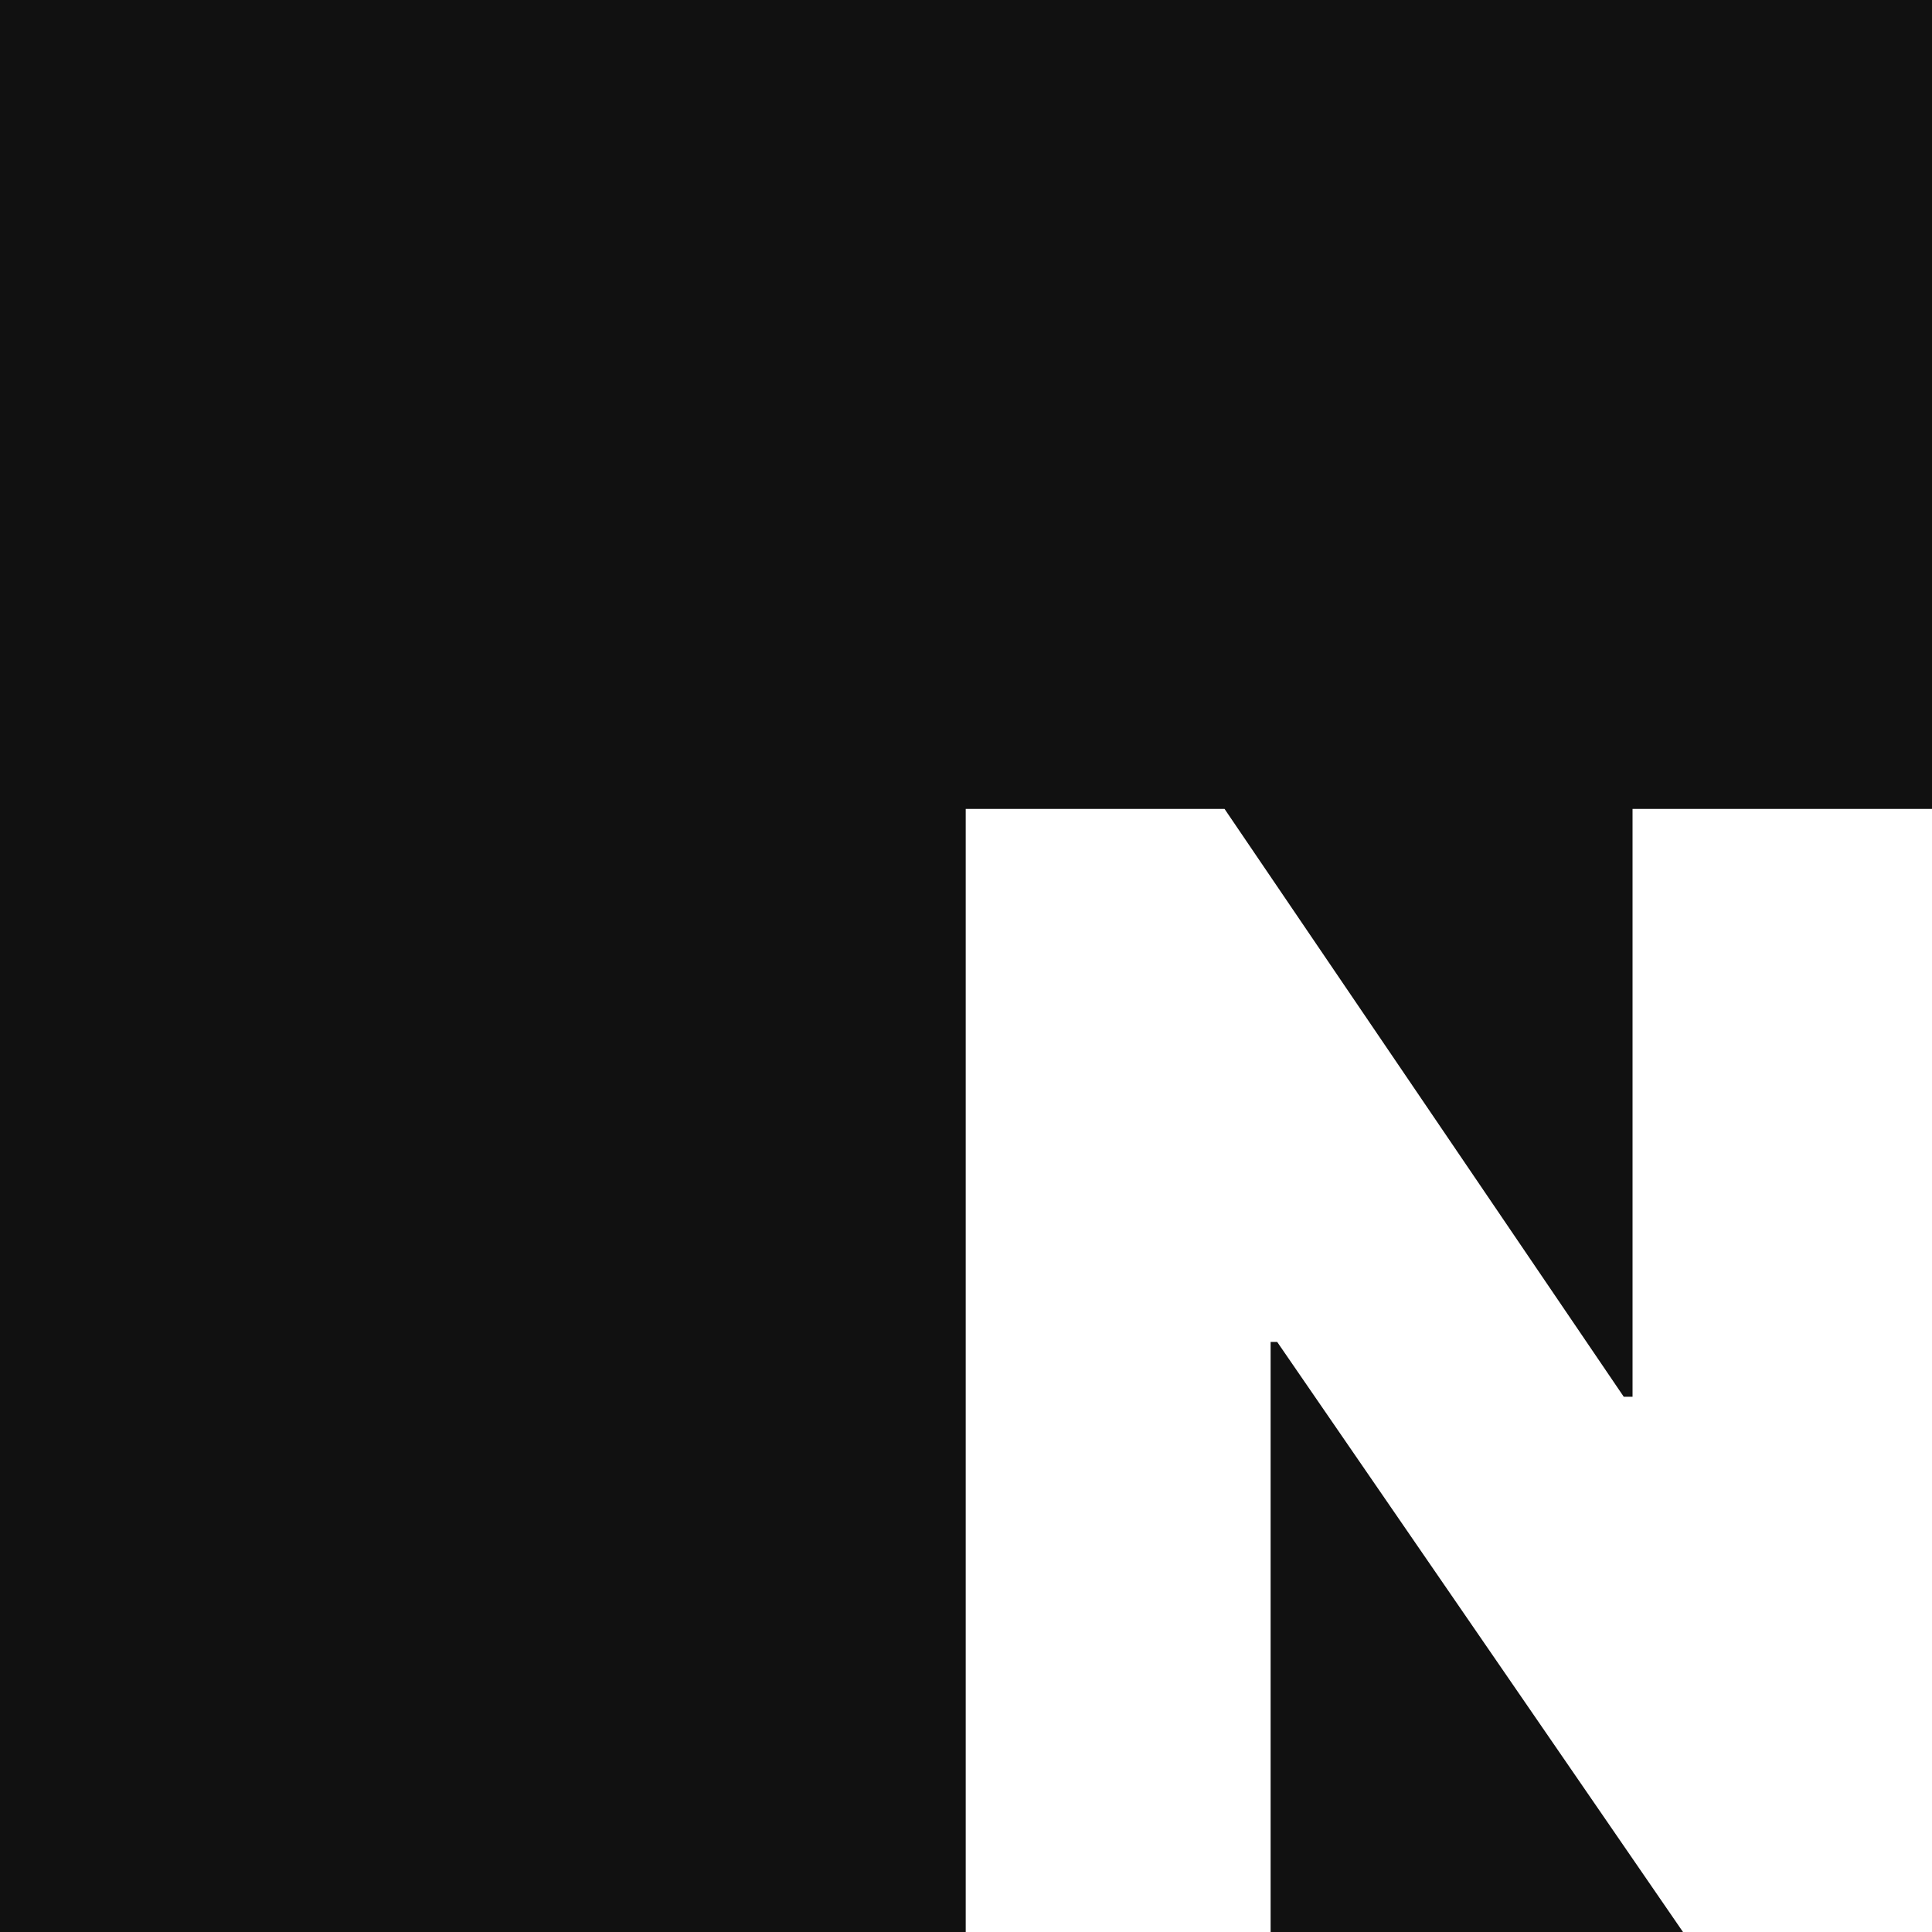
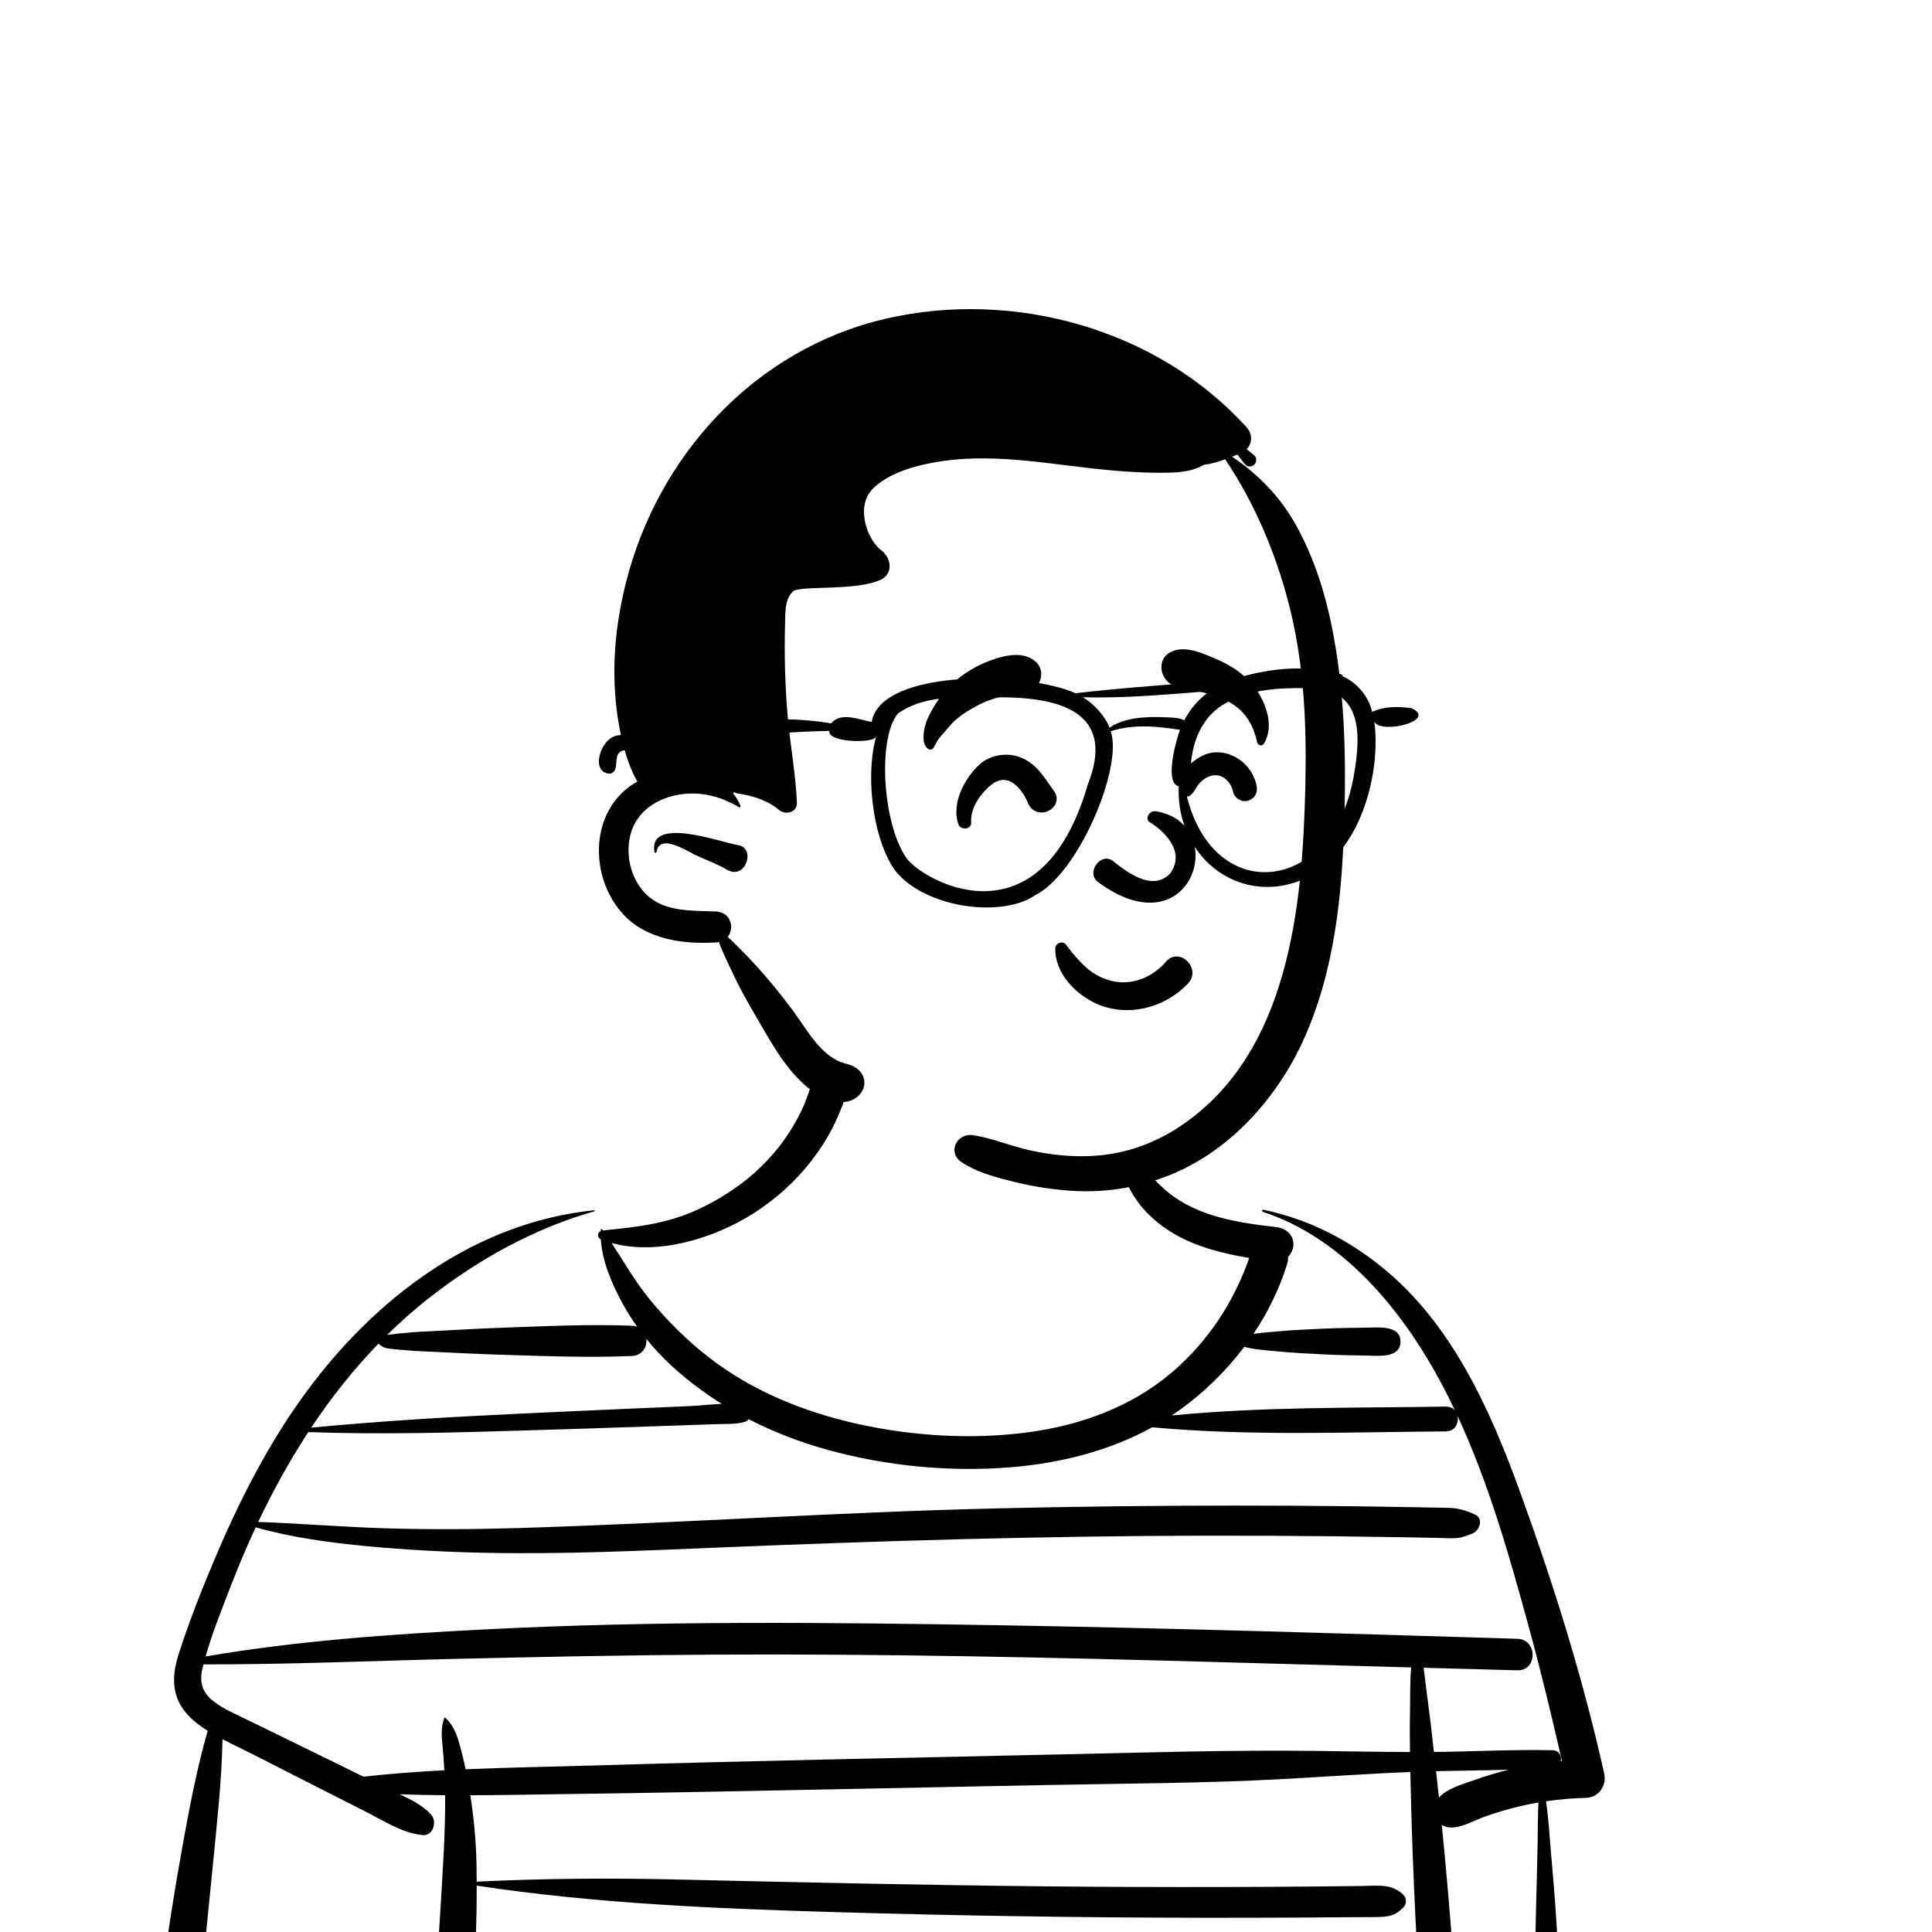
- <svg xmlns="http://www.w3.org/2000/svg" width="200" height="200" viewBox="0 0 200 200" fill="none">
+ <svg xmlns="http://www.w3.org/2000/svg" width="1000" height="1000" viewBox="0 0 1000 1000" fill="none">
  <g clip-path="url(#clip0)">
-     <rect width="200" height="200" fill="#111111" />
-     <path d="M200.563 83.739H169V144.594H168.092L126.765 83.739H99.971V200H131.534V138.918H132.215L174.223 200H200.563V83.739Z" fill="white" />
+     <rect width="1000" height="1000" fill="white" />
+     <path fill-rule="evenodd" clip-rule="evenodd" d="M87.469 1146.46C84.475 1173.91 77.693 1204.14 90.621 1230.04C82.479 1230.4 89.084 1232.76 93.478 1233.57C95.987 1235.51 99.359 1236.28 102.53 1236.01C118.994 1239.49 135.99 1240.75 152.707 1242.72C361.425 1260.06 571.542 1255.45 780.65 1247.98C787.451 1247.69 792.014 1242.75 792.535 1236.09C800.199 1138.17 804.013 1039.95 803.818 941.726C800.413 907.209 826.502 920.678 812.585 875.194C801.397 827.219 784.838 780.522 763.722 736.026C749.126 707.071 735.373 676.604 713.126 652.593C706.096 651.622 700.111 644.639 694.17 640.739C688.153 639.567 683.693 634.458 677.595 632.887C665.974 629.864 639.968 623.435 630.071 631.167C629.68 631.06 629.284 630.969 628.893 630.858C626.956 633.006 624.295 631.395 622.85 629.465C617.905 625.626 596.29 625.231 593.837 619.339C581.049 607.739 577.628 583.326 577.628 569.043C572.846 563.67 572.515 564.668 566.024 561.828C559.66 553.801 551.972 546.809 543.391 541.297C495.1 509.589 425.023 543.001 413.718 598.114C395.847 612.264 377.452 626.638 355.563 634.011C344.881 628.516 332.712 626.762 321.375 626.751C312.924 626.444 301.246 621.557 295.754 630.451C203.357 660.698 147.593 748.669 107.941 832.022C102.383 843.89 95.734 856.316 97.435 869.837C98.604 886.03 116.178 895.668 112.857 912.829C108.03 960.035 102.539 1007.19 97.514 1054.38C94.165 1085.08 90.817 1115.77 87.469 1146.46Z" fill="white" />
+     <path fill-rule="evenodd" clip-rule="evenodd" d="M763.418 921.271C757.444 923.434 749.07 925.542 744.798 930.429C744.306 925.875 743.808 921.322 743.308 916.768C755.826 916.471 768.371 916.363 780.896 916.013C774.984 917.459 769.141 919.2 763.418 921.271M735.915 1207.72C731.607 1207.76 727.285 1208.06 722.98 1208.23C714.688 1208.55 706.396 1208.87 698.103 1209.18C681.186 1209.81 664.269 1210.42 647.35 1211.01C613.846 1212.18 580.338 1213.25 546.827 1214.24C479.806 1216.21 412.751 1217.4 345.739 1219.66C327.148 1220.28 308.558 1220.77 289.984 1221.78C280.359 1222.3 270.689 1222.75 261.11 1223.87C253.029 1224.81 245.063 1226.4 237.027 1227.58C237.566 1217.11 238.071 1206.63 238.596 1196.16C239.093 1186.26 239.557 1176.35 240.018 1166.44C271.387 1168.08 302.793 1168.75 334.204 1169.03C367.43 1169.32 400.646 1170.15 433.874 1170.21C499.655 1170.34 565.442 1169.51 631.221 1168.85C649.825 1168.67 668.431 1168.48 687.036 1168.29C696.338 1168.2 705.641 1168.11 714.943 1168.01C719.587 1167.97 724.258 1168.07 728.897 1167.87C733.849 1167.67 736.856 1166.26 740.45 1162.93C742.367 1161.15 742.447 1157.53 740.45 1155.77C737.566 1153.22 734.889 1151.27 730.891 1150.98C726.965 1150.7 722.868 1151.09 718.93 1151.14C710.292 1151.25 701.654 1151.37 693.016 1151.48C676.404 1151.7 659.793 1151.92 643.181 1152.13C609.957 1152.57 576.733 1153.02 543.511 1153.52C510.951 1154.02 478.388 1154.39 445.834 1155.21C412.595 1156.05 379.395 1157.56 346.164 1158.63C310.792 1159.76 275.438 1161.12 240.146 1163.77C240.994 1145.41 241.775 1127.04 242.51 1108.67C312.585 1112.48 382.708 1115.2 452.9 1115.32C526.028 1115.44 599.152 1114.19 672.253 1112.28C682.554 1112.01 692.855 1111.74 703.154 1111.42C708.47 1111.25 713.786 1111.1 719.102 1110.9C723.01 1110.76 727.026 1110.6 730.559 1108.73C737.531 1105.04 738.734 1094.27 730.462 1091.32C725.94 1089.71 721.143 1091.29 720.043 1095.36C719.705 1095.4 719.383 1095.42 719.102 1095.44C715.115 1095.59 711.127 1095.7 707.141 1095.82C698.502 1096.1 689.864 1096.38 681.225 1096.65C665.276 1097.15 649.326 1097.61 633.375 1098.03C600.809 1098.89 568.239 1099.6 535.666 1100.14C471.176 1101.21 406.691 1102.21 342.209 1103.68C309.003 1104.44 275.807 1105.43 242.605 1106.27C243.398 1086.3 244.147 1066.33 244.822 1046.36C244.901 1044.02 244.987 1041.68 245.072 1039.34C249.83 1040.38 254.702 1040.96 259.549 1041.65C267.96 1042.84 276.397 1043.72 284.844 1044.61C300.76 1046.29 316.728 1047.32 332.703 1048.2C365.272 1050 397.85 1051.26 430.453 1052.26C494.946 1054.22 559.519 1054.65 624.038 1054.43C659.073 1054.31 694.321 1054.77 729.339 1053.24C731.497 1053.83 733.721 1053.77 735.872 1053.07C737.638 1084.29 739.503 1115.5 741.336 1146.72C742.573 1167.78 743.664 1188.91 745.183 1209.98C742.216 1208.52 739.485 1207.69 735.915 1207.72M128.783 890.541C122.639 887.535 115.863 884.792 110.439 880.534C104.51 875.878 103.054 870.412 104.876 863.106C105.012 862.56 105.172 862.017 105.314 861.473C149.005 861.58 192.585 859.657 236.257 858.62C280.627 857.567 324.981 856.682 369.363 856.432C457.874 855.934 546.374 857.93 634.843 860.415C666.704 861.309 698.564 862.191 730.426 863.061C729.699 870.829 729.979 878.788 729.814 886.501C729.669 893.276 729.707 900.061 729.808 906.845C713.14 906.804 696.476 906.444 679.806 906.256C638.537 905.791 597.29 906.976 556.031 907.92C473.516 909.808 390.979 911.293 308.48 913.778C286.073 914.452 263.522 914.807 241.012 915.766C240.238 912.106 239.379 908.464 238.41 904.846C236.87 899.098 235.132 893.19 230.527 889.197C230.306 889.004 230 889.088 229.901 889.362C228.152 894.209 228.594 899.144 229.106 904.223C229.511 908.235 229.785 912.258 229.988 916.286C215.991 917.022 202.023 918.057 188.128 919.608C184.155 917.645 180.18 915.686 176.199 913.737C160.396 906 144.588 898.273 128.783 890.541M636.014 1034.87C603.415 1035.13 570.814 1035.16 538.216 1034.95C473.689 1034.54 409.183 1032.95 344.67 1031.67C326.715 1031.31 308.784 1030.96 290.826 1030.96C281.529 1030.96 272.201 1031.02 262.914 1031.42C257.069 1031.68 251.143 1031.72 245.325 1032.42C246.027 1013.62 246.758 994.808 246.735 976.004C308.281 985.325 370.488 987.885 432.642 989.719C495.611 991.577 558.595 992.54 621.591 992.632C639.494 992.659 657.397 992.619 675.299 992.513C683.918 992.463 692.538 992.397 701.157 992.316C705.79 992.272 710.451 992.366 715.08 992.171C719.975 991.965 722.932 990.805 726.351 987.323C728.101 985.542 728.19 982.468 726.351 980.694C720.248 974.807 713.068 976.085 705.135 976.183C697.179 976.282 689.223 976.367 681.266 976.439C665.354 976.584 649.44 976.676 633.526 976.717C602.363 976.796 571.199 976.676 540.037 976.358C477.057 975.714 414.091 974.314 351.126 972.839C316.316 972.024 281.513 972.248 246.731 973.936C246.718 970.814 246.689 967.691 246.628 964.569C246.399 952.745 245.247 940.921 243.445 929.228C260.491 929.169 277.536 928.805 294.505 928.587C335.768 928.058 377.022 927.227 418.28 926.399C459.206 925.579 500.132 924.758 541.058 923.937C581.958 923.117 622.984 923.058 663.835 920.85C685.881 919.658 707.935 918.038 729.998 917.187C730.041 919.212 730.084 921.238 730.127 923.262C730.658 948.107 731.629 972.928 732.882 997.747C733.484 1009.67 734.119 1021.6 734.772 1033.52C734.456 1033.49 734.133 1033.47 733.801 1033.47C701.228 1033.25 668.593 1034.61 636.014 1034.87M120.178 819.097C123.91 809.495 127.964 799.958 132.346 790.55C150.95 795.801 170.795 798.51 189.995 800.313C210.435 802.234 230.915 803.313 251.439 803.732C291.901 804.558 332.363 802.639 372.782 800.969C455.918 797.536 539.046 795.029 622.26 794.868C645.499 794.822 668.737 794.93 691.974 795.192C703.592 795.323 715.21 795.48 726.827 795.679C732.802 795.782 738.776 795.895 744.751 796.018C747.396 796.072 750.073 796.268 752.716 796.188C756.251 796.081 758.833 795.018 762.114 793.739C765.881 792.272 768.103 785.974 763.402 783.887C758.706 781.801 754.938 780.579 749.729 780.466C744.087 780.345 738.444 780.233 732.802 780.129C722.512 779.941 712.222 779.783 701.932 779.655C681.02 779.394 660.105 779.284 639.191 779.287C598.026 779.292 556.861 779.779 515.708 780.747C433.088 782.69 350.653 788.449 268.063 790.92C245.299 791.602 222.492 791.735 199.727 791.052C177.677 790.391 155.674 788.535 133.651 787.754C141.258 771.718 149.865 756.101 159.577 741.252C196.29 742.542 232.924 741.588 269.645 740.47C288.914 739.883 308.183 739.288 327.45 738.627C337.084 738.297 346.718 737.967 356.352 737.637C361.003 737.477 365.654 737.318 370.305 737.159C375.315 736.987 380.588 737.311 385.454 735.994C386.335 735.755 387.035 735.245 387.562 734.595C400.514 741.258 414.213 746.514 428.3 750.409C458.878 758.864 491.766 762.036 523.391 759.434C548.771 757.346 574.064 751.064 596.378 738.764C646.771 743.403 697.87 741.223 748.37 740.893C753.195 740.862 755.202 736.442 754.395 732.796C770.602 767.723 781.338 805.588 791.387 842.418C797.631 865.307 803.185 888.339 808.472 911.454C808.252 911.473 808.033 911.493 807.814 911.514C808.427 908.982 807.049 905.997 803.582 905.917C783.144 905.448 762.64 906.622 742.194 906.811C741.619 901.697 741.044 896.582 740.438 891.47C739.61 884.506 738.624 877.559 737.781 870.596C737.476 868.071 737.192 865.633 736.845 863.235C753.033 863.675 769.22 864.12 785.408 864.547C795.914 864.825 795.895 848.555 785.408 848.235C696.452 845.511 607.492 842.759 518.506 841.249C429.466 839.737 340.119 838.805 251.147 843.37C202.662 845.856 154.297 849.181 106.415 857.383C110.134 844.405 115.322 831.591 120.178 819.097M195.897 695.471C197.508 696.679 198.024 697.441 200.432 697.864C203.043 698.321 205.728 698.467 208.364 698.725C214.004 699.277 219.658 699.483 225.317 699.751C236.617 700.288 247.916 700.856 259.224 701.2C281.671 701.881 304.599 702.846 327.036 701.848C332.525 701.604 335.022 697.078 334.523 692.954C338.731 698.165 343.332 703.057 348.232 707.517C356.11 714.686 364.614 721.041 373.579 726.649C367.763 726.862 361.841 727.591 356.352 727.827C347.05 728.225 337.748 728.624 328.446 729.024C308.844 729.866 289.244 730.77 269.645 731.686C233.372 733.381 197.223 735.491 161.088 738.951C171.408 723.442 182.968 708.813 195.897 695.471M786.267 770.804C770.941 728.736 751.182 685.037 715.624 656.143C697.347 641.291 676.985 631.017 653.925 626.15C653.217 626 652.935 627.008 653.626 627.235C693.504 640.318 723.015 674.936 742.978 710.414C746.595 716.843 749.947 723.426 753.117 730.108C752.085 728.85 750.506 728.013 748.37 728.049C701.214 728.841 653.503 728.042 606.453 732.649C607.654 731.849 608.855 731.05 610.033 730.209C622.886 721.049 634.451 709.841 644.011 697.147C649.769 698.607 655.831 698.963 661.706 699.522C669.547 700.267 677.442 700.608 685.308 701.031C693.162 701.452 701.046 701.492 708.909 701.682C714.313 701.813 724.876 702.71 724.882 694.444C724.888 686.169 714.314 687.045 708.909 687.153C701.045 687.308 693.165 687.331 685.308 687.7C677.776 688.052 670.199 688.337 662.689 689.011C658.108 689.422 653.395 689.692 648.789 690.42C656.284 679.237 662.251 667.056 666.234 654.208C666.635 652.915 666.767 651.707 666.701 650.588C668.391 648.805 669.469 646.362 669.469 644.124C669.469 638.802 665.322 635.684 660.475 635.129C641.291 632.936 620.155 629.811 604.695 617.198C597.718 611.506 592.106 604.777 586.824 597.536C580.889 589.397 578.664 579.143 578.641 569.18C578.64 568.621 577.713 568.452 577.628 569.043C574.723 589.242 578.913 612.3 593.41 627.434C607.644 642.293 626.979 647.859 646.6 651.11C638.51 674.217 625.157 694.514 606.41 710.475C585.52 728.26 559.076 737.772 532.116 741.362C503.03 745.235 472.545 743.352 443.942 737.03C416.388 730.938 389.434 720.044 367.008 702.659C355.694 693.887 345.286 683.547 336.217 672.481C328.732 663.348 322.993 653.163 316.568 643.379C340.539 649.951 369.521 640.973 389.6 628.291C401.427 620.823 411.788 611.499 420.3 600.407C424.498 594.936 428.233 589.161 431.313 582.986C432.915 579.774 434.355 576.47 435.68 573.135C436.499 571.075 437.302 568.959 437.302 566.694C437.297 565.026 436.877 563.472 436.041 562.032C434.323 560.209 433.981 559.681 435.015 560.445C433.328 556.991 428.451 556.114 425.331 557.906C424.168 558.575 421.433 559.87 420.088 562.032C419.179 563.494 418.69 565.242 418.108 566.846C417.189 569.378 416.263 571.881 415.109 574.319C412.429 579.983 409.215 585.389 405.549 590.47C398.848 599.758 390.235 608.157 380.853 614.712C371.004 621.593 360.389 627.218 348.876 630.731C336.716 634.44 324.68 635.548 312.134 636.907C312 636.721 311.87 636.534 311.736 636.349C311.494 636.015 310.971 636.123 310.95 636.562C310.94 636.772 310.945 636.981 310.939 637.191C309.15 638.03 309.002 640.551 310.995 641.519C311.734 653.124 316.742 664.553 322.199 674.596C324.472 678.779 327.04 682.832 329.822 686.747C328.999 686.433 328.074 686.234 327.036 686.194C304.591 685.334 281.669 686.442 259.224 687.263C248.247 687.665 237.282 688.28 226.314 688.868C220.661 689.17 214.994 689.363 209.361 689.948C206.544 690.241 203.71 690.471 200.908 690.893C200.705 690.924 200.516 690.956 200.338 690.988C207.27 684.161 214.577 677.694 222.291 671.66C247.597 651.864 276.661 635.735 307.671 626.963C307.965 626.88 307.922 626.377 307.597 626.411C245.919 632.718 194.542 671.585 158.602 720.386C138.66 747.465 123.535 777.442 110.52 808.353C103.96 823.934 97.753 839.792 92.555 855.885C89.913 864.063 88.722 872.738 92.506 880.762C95.408 886.918 100.763 891.493 106.376 895.127C106.749 895.37 107.133 895.594 107.51 895.831C101.772 915.821 97.928 936.333 94.24 956.783C90.234 978.999 86.739 1001.31 83.737 1023.68C77.737 1068.4 73.141 1113.21 71.134 1158.3C70.579 1170.78 70.208 1183.26 70.046 1195.74C69.965 1201.98 70.001 1208.23 70.086 1214.47C70.183 1221.46 69.237 1229.34 72.794 1235.58C77.547 1243.91 86.778 1241.04 90.838 1235.34C90.897 1235.42 90.958 1235.5 91.018 1235.58C91.386 1234.85 91.694 1234.13 91.957 1233.41C92.394 1232.45 92.679 1231.44 92.783 1230.42C93.548 1226.55 93.26 1222.62 93.229 1218.42C93.184 1212.5 93.218 1206.58 93.235 1200.67C93.268 1189.5 93.395 1178.33 93.713 1167.17C94.35 1144.84 95.594 1122.53 97.295 1100.26C100.675 1056.02 105.661 1011.99 109.928 967.832C112.1 945.351 114.72 922.812 115.172 900.211C120.439 902.984 125.874 905.497 131.131 908.173C140.885 913.138 150.638 918.103 160.391 923.068C169.85 927.883 179.323 932.668 188.8 937.45C198.356 942.27 207.848 948.644 218.599 949.83C224.346 950.463 226.426 942.721 223.04 939.107C218.618 934.385 212.746 931.451 206.843 928.703C214.686 928.99 222.539 929.144 230.396 929.204C230.504 939.09 230.155 948.997 229.659 958.861C228.439 983.055 226.743 1007.21 225.137 1031.38C221.799 1081.62 218.568 1131.89 216.047 1182.18C215.43 1194.5 214.812 1206.82 214.194 1219.13C213.894 1225.12 213.477 1231.12 213.307 1237.11C213.117 1243.83 213.282 1252.26 219.505 1256.41C223.901 1259.34 228.632 1257.96 231.932 1253.93C236.345 1248.54 236.338 1240.73 236.693 1234.11C236.775 1232.58 236.848 1231.06 236.927 1229.53C243.667 1230.4 250.358 1231.61 257.127 1232.27C265.395 1233.07 273.715 1233.55 282.019 1233.76C298.952 1234.2 315.858 1234.35 332.796 1234.35C366.316 1234.35 399.833 1233.78 433.348 1233.24C500.38 1232.16 567.404 1230.28 634.413 1228.2C652.99 1227.62 671.566 1227.02 690.142 1226.39C699.761 1226.06 709.38 1225.72 719 1225.38C728.105 1225.06 738.052 1226.24 746.066 1221.51C746.298 1224.39 746.534 1227.27 746.787 1230.14C747.268 1235.59 751.097 1240.27 756.912 1240.27C762.376 1240.27 767.072 1235.63 767.037 1230.14C764.996 1180.46 760.579 1130.77 757.08 1081.17C753.867 1035.61 750.855 989.991 746.26 944.542C747.564 945.385 749.157 945.907 751.036 945.915C757.039 945.94 763.031 942.217 768.647 940.238C774.314 938.242 780.074 936.514 785.912 935.097C789.368 934.258 792.838 933.555 796.319 932.956C795.898 940.067 796.006 947.241 795.874 954.326C795.671 965.217 795.333 976.104 795.068 986.993C794.547 1008.45 794.362 1029.9 793.952 1051.36C793.126 1094.61 791.766 1137.85 789.454 1181.05C788.819 1192.92 788.105 1204.78 787.312 1216.65C786.894 1222.91 786.454 1229.17 785.991 1235.42C785.538 1241.57 784.478 1248.11 786.793 1254C786.867 1253.96 786.94 1253.92 787.013 1253.87C788.628 1258.95 795.727 1261.39 799.081 1255.61C804.308 1246.6 803.103 1233.69 803.703 1223.56C804.348 1212.69 804.926 1201.82 805.438 1190.94C806.462 1169.18 807.172 1147.41 807.584 1125.63C808.408 1082.06 808.268 1038.42 805.604 994.915C804.875 983.019 803.855 971.145 802.808 959.275C802.023 950.377 801.59 941.236 800.202 932.333C806.99 931.332 813.831 930.751 820.738 930.58C827.423 930.413 831.734 924.384 830.317 918.003C819.22 868.02 803.782 818.884 786.267 770.804" fill="black" />
+     <path fill-rule="evenodd" clip-rule="evenodd" d="M670.263 320.318C681.641 312.146 664.675 285.259 658.911 277.259C653.897 266.823 648.883 256.386 643.868 245.949C644.478 237.39 636.12 229.775 627.861 232.379C620.676 227.226 608.642 229.693 604.99 237.761C525.543 203.159 388.077 217.554 380.968 324.326C365.6 354.726 350.368 385.386 336.733 416.607C317.815 417.623 308.645 440.606 319.908 455.459C321.407 479.578 336.698 481.487 357.112 480.414C365.31 482.573 373.808 483.743 379.956 490.074C384.629 494.849 387.805 500.904 390.87 506.779C405.015 533.885 422.986 557.333 447.346 576.084C485.229 604.435 536.511 624.79 583.749 610.989C685.306 571.107 705.25 411.721 670.263 320.318V320.318Z" fill="white" />
+     <path fill-rule="evenodd" clip-rule="evenodd" d="M458.32 164.993C524.67 149.583 599.21 170.263 645.26 221.213C648.5 224.793 648.15 229.453 645.3 232.473C646.63 233.553 647.93 234.663 649.25 235.773C650.63 236.943 650.43 239.293 649.25 240.483C648.08 241.653 645.65 241.893 644.54 240.483L642.897 238.415C642.079 237.382 641.27 236.345 640.49 235.283C639.54 235.633 638.61 236.003 637.68 236.363C651.75 245.713 663.48 258.133 671.52 273.083C680.22 289.253 685.77 306.513 689.38 324.473C695.815 356.511 696.748 389.369 695.888 421.948L695.84 423.693C694.73 462.963 690.9 502.883 674.34 538.993C661.06 567.933 637.46 594.543 607.87 607.213C590.83 614.503 572.51 617.613 554 616.313C544.24 615.633 534.51 614.093 525.01 611.743L522.728 611.176C514.073 609.009 505.098 606.496 497.71 601.543C490.13 596.453 495.24 586.343 503.6 587.573C513.67 589.063 523.26 593.263 533.25 595.443C543.02 597.583 552.91 598.703 562.92 598.413C580.63 597.913 596.76 592.473 611.4 582.593C667.37 544.803 674.17 468.823 675.63 407.423C676.34 377.423 675.24 347.033 668.34 317.723C661.71 289.543 650.3 261.793 634.15 237.723C630.59 239.053 627.03 240.163 623.24 240.513C616.484 244.574 608.45 244.682 600.638 244.683L599.55 244.683C591.42 244.673 583.29 244.193 575.2 243.463C546.57 240.923 517.11 234.483 488.33 238.583L487.154 238.755C475.304 240.537 460.62 244.277 451.92 252.803C442.52 262.003 448.82 279.413 456.26 284.943C461.07 288.523 462.57 296.583 456.26 299.833C443.8 306.263 413.64 302.693 410.25 306.253C406.18 310.508 406.465 316.994 406.348 322.516L406.34 322.883C405.92 338.603 406.31 354.273 407.64 369.953C408.92 385.113 411.83 400.303 412.48 415.503C412.7 420.513 406.65 422.033 403.34 419.283C402.69 418.743 402.02 418.233 401.35 417.773C395.34 413.513 388.51 411.713 381.18 410.573C380.795 410.512 380.494 410.32 380.277 410.066L380.19 409.953L379.41 410.593C380.93 412.483 382.23 414.623 383.26 417.023C383.47 417.503 383.02 418.113 382.49 417.793C372.35 411.763 361.31 409.203 349.64 411.643C339.14 413.833 329.64 420.493 326.56 431.153C323.73 440.963 325.81 452.273 332.16 460.343C341.55 472.303 356.8 471.223 370.48 471.773C373.16 471.883 376.15 473.183 377.4 475.743C378.87 478.763 378.77 480.823 377.4 483.833C377.21 484.263 376.96 484.653 376.67 485.003C377.828 485.961 378.924 487.01 379.992 488.079L383.564 491.677C386.007 494.144 388.437 496.633 390.78 499.183C397.66 506.683 404.13 514.663 410.22 522.813L410.782 523.574C417.916 533.332 425.315 547.424 437.68 550.503C441.92 551.563 445.86 553.653 447.12 558.243C448.38 562.833 445.41 567.283 441.42 569.203C434.5 572.533 425.72 568.573 420.01 564.373C407.696 555.302 399.651 540.504 392.087 527.477L390.016 523.917C386.121 517.195 382.316 510.394 379.07 503.333C377.22 499.303 375.23 495.303 373.51 491.213C373.01 490.023 372.51 488.813 372.12 487.573C371.57 487.693 371.01 487.773 370.48 487.803C353.97 488.883 334.96 486.263 323.03 473.733C306.58 456.463 304.65 425.583 323.34 409.103C325.31 407.363 327.53 405.833 329.93 404.523C326.59 398.873 324.38 392.323 322.75 386.173C320.37 377.193 319.04 368.043 318.38 358.783C317.05 339.893 319.26 320.663 323.8 302.313C340.26 235.803 390.8 180.673 458.32 164.993ZM338.75 440.983C335.483 422.034 373.4 436.046 381.668 437.367L381.91 437.403C391.394 438.719 386.108 455.355 376.774 450.4L376.49 450.243C371.441 447.349 365.886 445.275 360.59 442.824L359.46 442.293C355.25 440.273 341.34 431.203 339.83 440.983C339.75 441.523 338.84 441.513 338.75 440.983Z" fill="black" />
+     <path fill-rule="evenodd" clip-rule="evenodd" d="M595.042 521.159C587.675 523.293 579.768 523.483 572.259 521.28C565.448 519.281 558.455 514.882 553.442 509.062C548.989 503.892 546.105 497.608 546.219 490.901C546.232 490.135 546.506 489.496 546.927 488.999C547.38 488.465 548.014 488.098 548.693 487.939C549.391 487.775 550.128 487.833 550.757 488.119C551.326 488.377 551.813 488.816 552.118 489.457C552.888 490.469 553.655 491.466 554.426 492.435C560.62 500.084 566.618 505.799 575.932 507.85C580.985 508.962 586.032 508.469 590.663 506.771C595.62 504.954 600.102 501.76 603.613 497.671C605.2 495.824 607.073 495.07 608.905 495.057C610.982 495.043 613.034 496.007 614.579 497.549C616.099 499.065 617.116 501.124 617.209 503.279C617.29 505.17 616.673 507.145 615.032 508.907C609.626 514.711 602.621 518.964 595.042 521.159ZM594.814 425.367C602.366 429.957 613.872 440.66 605.748 452.04C596.186 462.073 582.418 450.569 575.634 445.366C569.343 441.334 562.275 451.705 568.112 456.413C617.136 492.708 637.031 426.567 598.634 419.97C594.406 419.243 592.836 423.947 594.814 425.367ZM524.175 405.17C521.748 403.618 518.893 403.085 515.729 404.525C513.256 405.649 508.919 409.398 505.901 414.325C503.836 417.697 502.372 421.651 502.677 425.771C502.748 426.728 502.394 427.433 501.837 427.955C501.396 428.367 500.76 428.669 500.013 428.764C499.379 428.844 498.669 428.772 498.091 428.592C496.993 428.249 496.412 427.536 496.193 426.955C494.08 421.343 494.99 415.08 497.358 409.43C500.555 401.805 506.359 395.418 510.162 393.359C516.67 389.833 524.347 389.671 530.864 393.262C536.411 396.319 539.88 401.253 543.33 406.283C544.063 407.353 544.791 408.414 545.544 409.457C547.051 411.546 547.201 413.619 546.617 415.396C545.971 417.364 544.321 419.026 542.259 419.895C540.353 420.699 538.141 420.812 536.183 419.986C534.529 419.288 533.012 417.929 532.051 415.622C530.434 411.736 527.739 407.45 524.175 405.17V405.17ZM647.441 413.814C645.779 414.68 644.478 414.942 642.634 414.389C641.615 414.083 640.607 413.496 639.818 412.707C639.036 411.925 638.472 410.953 638.252 409.874C637.713 407.211 636.256 404.719 634.181 403.095C632.406 401.706 630.167 400.97 627.683 401.385C625.002 401.833 622.449 403.552 620.69 405.579C620.102 406.257 619.641 407.027 619.178 407.792C618.311 409.223 617.469 410.553 616.274 411.603C615.821 412.003 615.138 412.28 614.477 412.28C614.208 412.28 613.935 412.236 613.676 412.155C611.008 409.478 610.495 407.446 610.581 405.431C610.671 403.319 611.504 401.179 612.85 399.184C616.007 394.502 622.003 390.663 626.048 389.793C631.589 388.603 637.091 390.032 641.503 393.126C646.042 396.311 649.405 401.254 650.454 406.825C650.706 408.167 650.599 409.615 650.088 410.871C649.589 412.098 648.719 413.149 647.441 413.814ZM536.394 355.253C533.069 358.492 529.134 358.994 525.153 359.44C522.941 359.691 521.175 359.892 519.437 360.284C514.661 361.363 509.939 362.986 505.632 365.325C501.129 367.77 496.222 370.718 492.692 374.495C491.853 375.394 491.062 376.337 490.269 377.282C489.547 378.144 488.851 378.974 488.117 379.774C487.274 380.693 486.474 381.656 485.679 382.617C485.187 383.427 485.09 383.627 484.99 383.834C484.841 384.146 484.668 384.495 484.47 384.869C484.198 385.382 483.881 385.944 483.548 386.452C482.994 387.383 482.697 387.639 482.44 387.753C482.014 387.943 481.61 388.037 481.218 387.986C480.851 387.939 480.504 387.762 480.162 387.473C478.455 386.031 477.952 383.664 478.004 381.151C478.082 377.338 479.488 373.117 480.785 370.522C483.799 364.492 487.979 358.224 493.006 353.724C498.742 348.587 505.018 344.698 512.226 342.018C516.705 340.352 521.891 338.823 526.771 339.016C530.284 339.155 533.637 340.199 536.407 342.807C538.107 344.408 538.923 346.685 538.923 348.96C538.923 351.28 538.076 353.615 536.394 355.253ZM654.203 384.918C653.991 385.264 653.699 385.503 653.373 385.646C653.032 385.797 652.651 385.84 652.285 385.778C651.921 385.717 651.575 385.552 651.3 385.3C651.037 385.058 650.837 384.737 650.747 384.345C648.54 374.649 644.253 367.435 635.104 362.784C630.604 360.495 625.429 359.041 620.53 357.882C619.106 357.545 617.602 357.327 616.087 357.106C611.339 356.413 606.557 355.619 603.462 351.781C601.597 349.469 600.814 346.513 601.256 343.809C601.673 341.263 603.161 338.929 605.865 337.53C612.597 334.049 620.964 337.465 627.763 340.374C628.267 340.59 628.762 340.802 629.246 341.007C635.895 343.813 641.959 347.517 646.944 352.815C650.899 357.018 654.563 363.231 656.039 369.623C657.267 374.941 656.978 380.369 654.203 384.918Z" fill="black" />
+     <path fill-rule="evenodd" clip-rule="evenodd" d="M701.09 399.282C691.556 463.771 625.002 470.903 613.177 406.881C615.075 406.05 616.44 404.414 616.155 401.238C616.088 387.286 620.419 372.54 633.005 364.781C646.011 356.775 661.232 355.981 676.283 356.183C705.005 355.499 704.401 379.506 701.09 399.282M602.758 371.235C593.744 370.855 582.34 371.173 574.265 376.665C572.045 370.687 566.277 364.304 560.449 360.891C582.111 361.525 604.409 359.393 626.233 357.738C621.009 361.299 616.149 366.649 612.99 372.834C610.059 371.271 605.861 371.417 602.758 371.235M563.026 406.119C538.031 492.155 475.64 454.655 468.838 443.629C456.569 425.383 454.261 381.029 464.948 369.17C480.246 358.446 501.903 361.206 519.975 360.943C553.176 361.391 576.756 371.323 563.026 406.119M730.603 366.548C723.812 365.66 716.555 365.481 710.241 368.471C708.297 360.208 702.194 353.3 695.303 350.26C694.469 349.214 694.594 348.652 691.745 348.809C674.25 343.551 654.673 346.333 637.861 351.725C611.309 353.961 583.452 355.724 556.677 358.805C531.595 347.541 455.902 345.89 451.198 373.653C445.281 372.768 435.204 368.111 430.232 374.428C393.761 368.245 356.076 376.838 319.447 380.665C310.227 382.363 305.478 400.661 315.944 400.411C321.828 398.814 315.763 389.017 323.686 388.28C359.027 384.42 393.595 378.944 429.298 378.303C428.056 384.468 452.912 384.869 453.279 381.269C453.332 381.296 453.388 381.314 453.442 381.338C447.3 404.228 452.844 437.17 463.944 451.364C479.496 469.95 518.541 475.282 535.854 463.324C558.187 452.287 581.42 396.885 574.894 378.479C586.738 374.725 598.447 375.852 610.739 377.764C607.925 385.713 603.067 405.281 610.056 406.978C608.773 445.828 644.13 470.069 676.724 454.132C704.935 440.889 714.801 398.971 711.349 373.528C714.861 380.314 744.349 372.926 730.603 366.548" fill="black" />
  </g>
  <defs>
    <clipPath id="clip0">
-       <rect width="200" height="200" fill="white" />
+       <rect width="1000" height="1000" fill="white" />
    </clipPath>
  </defs>
</svg>
